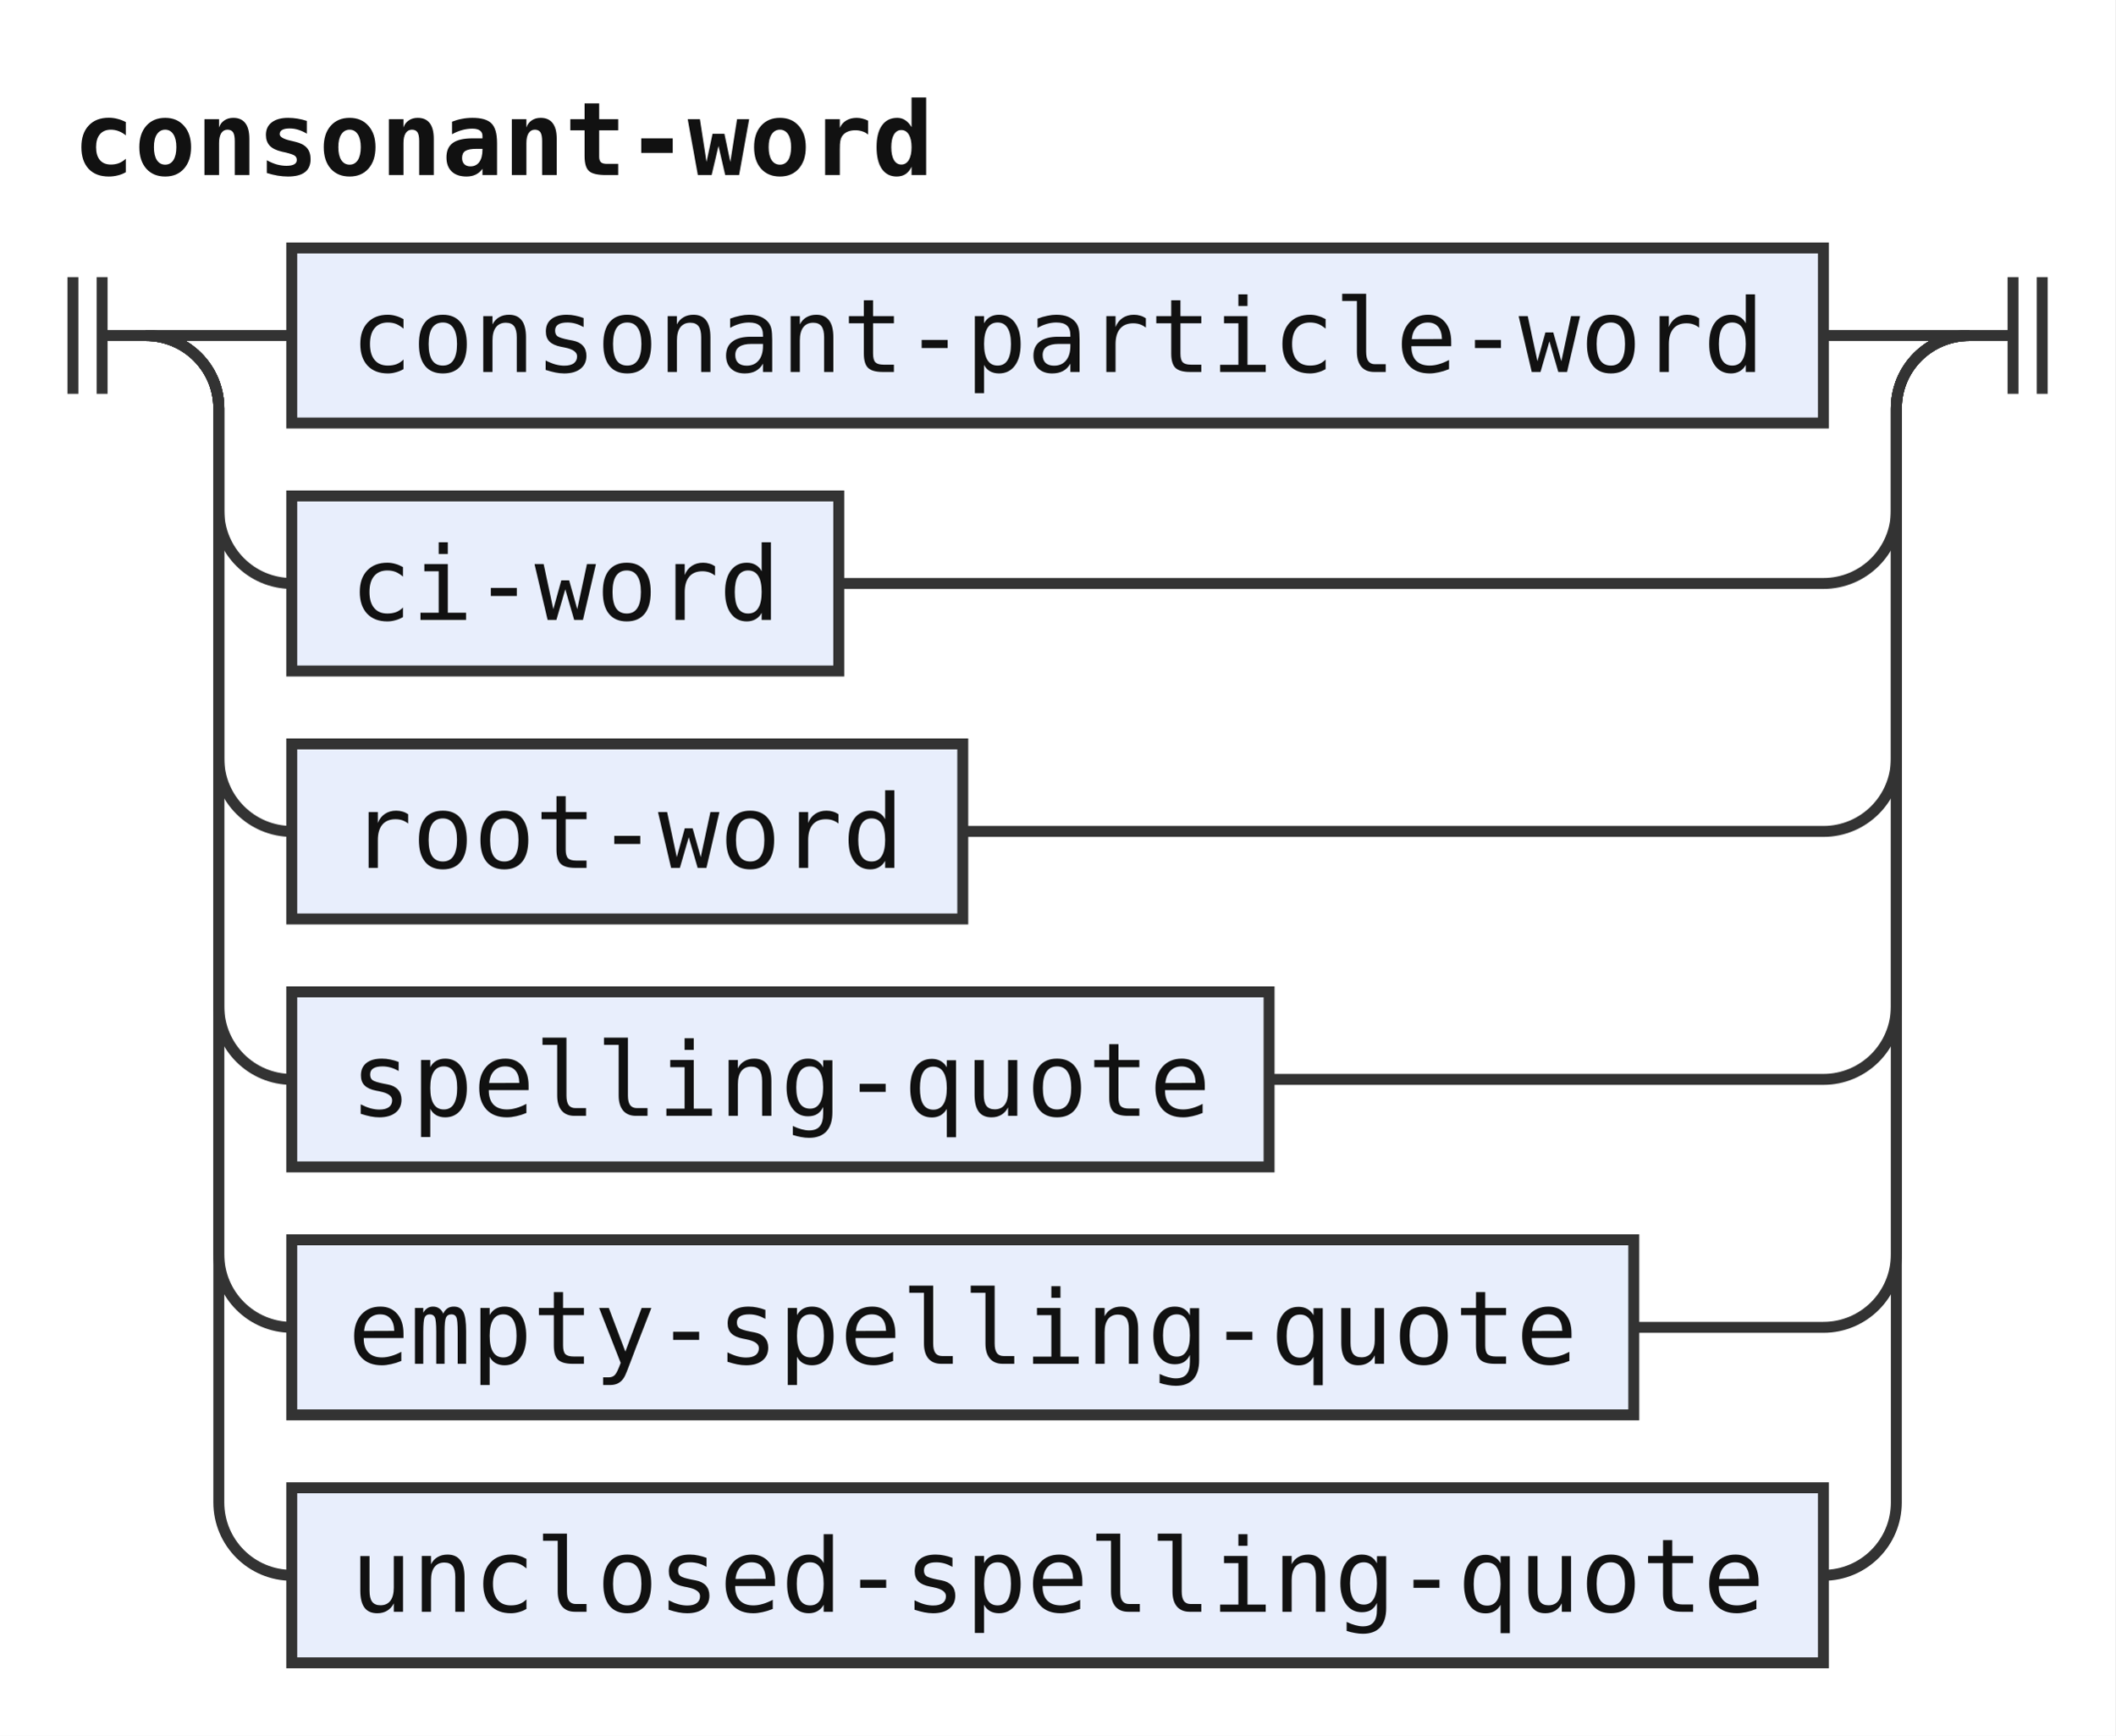
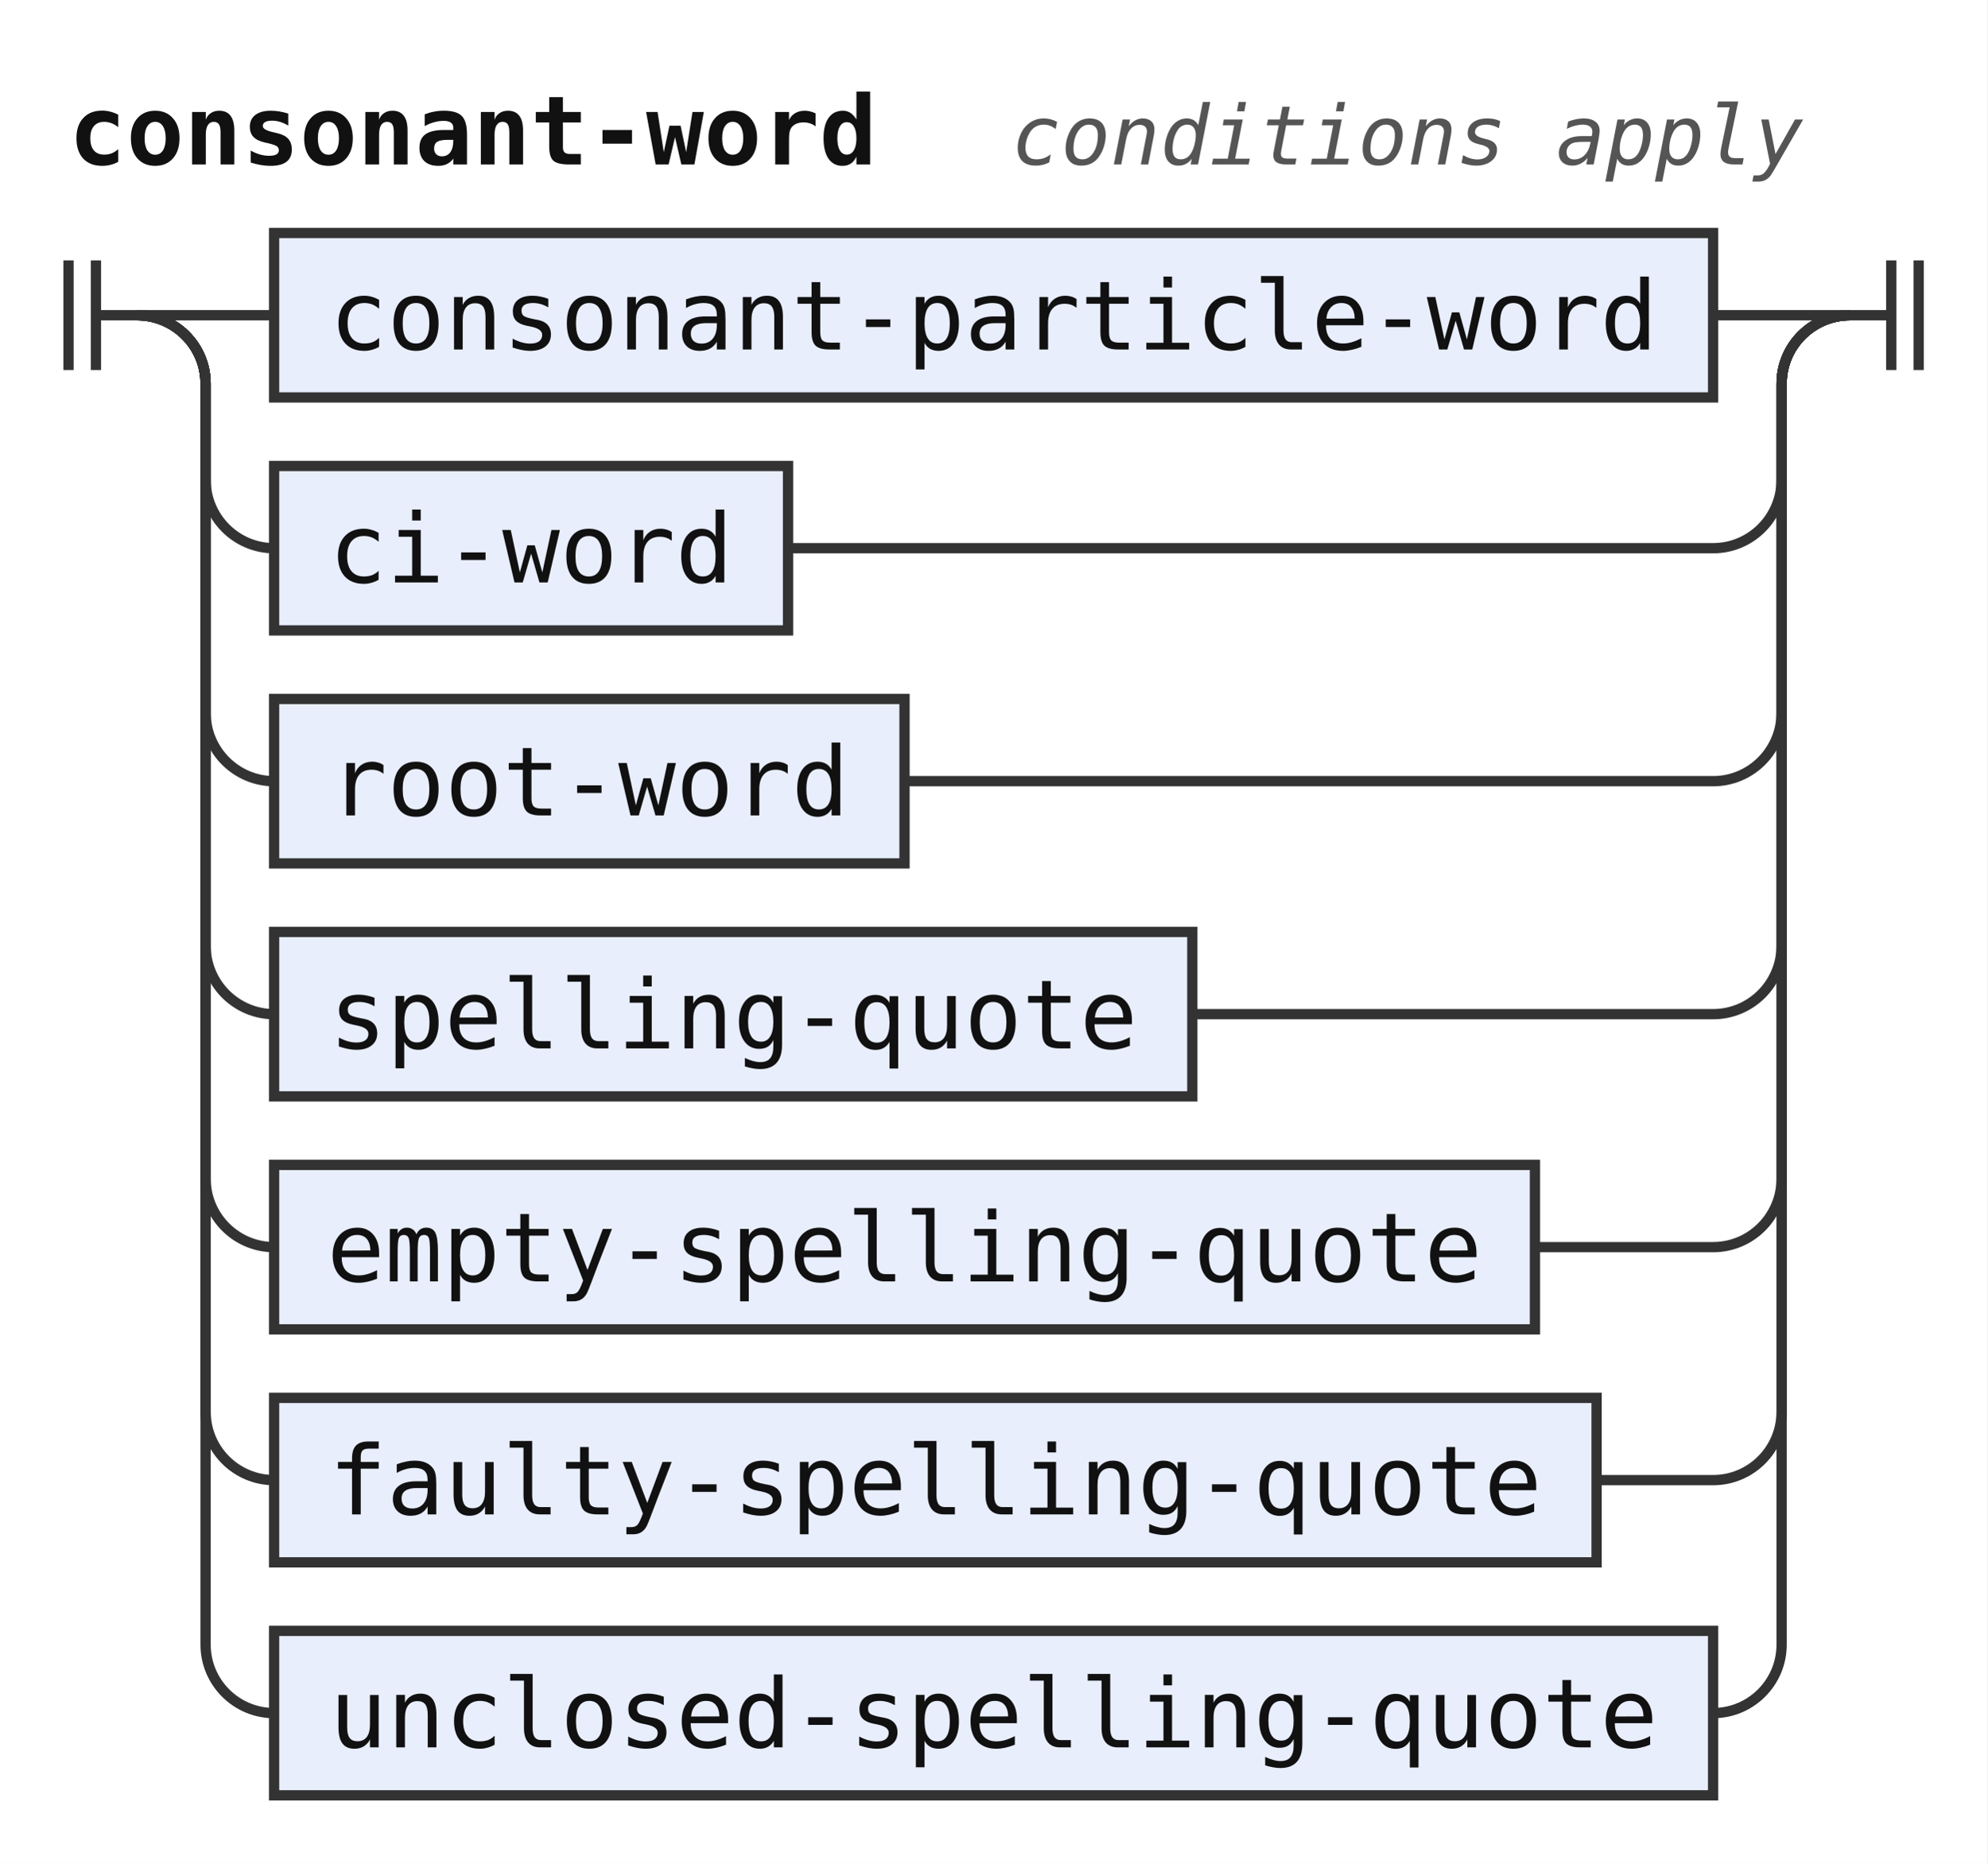
- <svg xmlns="http://www.w3.org/2000/svg" width="290" height="238" viewBox="0 0 290 238" role="img" aria-label="Railroad diagram of the rule consonant-word">
+ <svg xmlns="http://www.w3.org/2000/svg" width="290" height="272" viewBox="0 0 290 272" role="img" aria-label="Railroad diagram of the rule consonant-word">
  <style>path{fill:none;stroke:#333;stroke-width:1.5}.rule rect{fill:#e8eefc;stroke:#333;stroke-width:1.5}.terminal rect{fill:#fdf6d8;stroke:#333;stroke-width:1.5}text{font-family:ui-monospace,SFMono-Regular,Menlo,Consolas,"DejaVu Sans Mono","Liberation Mono",monospace;font-size:14px;fill:#111;text-anchor:middle}text.label{font-size:12px;font-style:italic;fill:#555;text-anchor:start}text.title{font-weight:bold;text-anchor:start}</style>
  <rect width="100%" height="100%" fill="#fff" />
  <text class="title" x="10" y="24" textLength="117.6" lengthAdjust="spacingAndGlyphs">consonant-word</text>
+   <text class="label" x="147.6" y="24" textLength="115.2" lengthAdjust="spacingAndGlyphs">conditions apply</text>
  <path d="M10 38v16m4 -16v16M14 46h6" />
  <path d="M20 46h20" />
  <g class="rule">
    <rect x="40" y="34" width="210" height="24" rx="0" />
    <text x="145" y="51" textLength="193.2" lengthAdjust="spacingAndGlyphs">consonant-particle-word</text>
  </g>
  <path d="M250 46H270" />
  <path d="M20 46a10 10 0 0 1 10 10V70a10 10 0 0 0 10 10" />
  <g class="rule">
    <rect x="40" y="68" width="75" height="24" rx="0" />
    <text x="77.5" y="85" textLength="58.8" lengthAdjust="spacingAndGlyphs">ci-word</text>
  </g>
  <path d="M115 80H250a10 10 0 0 0 10 -10V56a10 10 0 0 1 10 -10" />
  <path d="M20 46a10 10 0 0 1 10 10V104a10 10 0 0 0 10 10" />
  <g class="rule">
    <rect x="40" y="102" width="92" height="24" rx="0" />
    <text x="86" y="119" textLength="75.6" lengthAdjust="spacingAndGlyphs">root-word</text>
  </g>
  <path d="M132 114H250a10 10 0 0 0 10 -10V56a10 10 0 0 1 10 -10" />
  <path d="M20 46a10 10 0 0 1 10 10V138a10 10 0 0 0 10 10" />
  <g class="rule">
    <rect x="40" y="136" width="134" height="24" rx="0" />
    <text x="107" y="153" textLength="117.6" lengthAdjust="spacingAndGlyphs">spelling-quote</text>
  </g>
  <path d="M174 148H250a10 10 0 0 0 10 -10V56a10 10 0 0 1 10 -10" />
  <path d="M20 46a10 10 0 0 1 10 10V172a10 10 0 0 0 10 10" />
  <g class="rule">
    <rect x="40" y="170" width="184" height="24" rx="0" />
    <text x="132" y="187" textLength="168" lengthAdjust="spacingAndGlyphs">empty-spelling-quote</text>
  </g>
  <path d="M224 182H250a10 10 0 0 0 10 -10V56a10 10 0 0 1 10 -10" />
  <path d="M20 46a10 10 0 0 1 10 10V206a10 10 0 0 0 10 10" />
  <g class="rule">
-     <rect x="40" y="204" width="210" height="24" rx="0" />
-     <text x="145" y="221" textLength="193.2" lengthAdjust="spacingAndGlyphs">unclosed-spelling-quote</text>
+     <rect x="40" y="204" width="193" height="24" rx="0" />
+     <text x="136.5" y="221" textLength="176.4" lengthAdjust="spacingAndGlyphs">faulty-spelling-quote</text>
  </g>
-   <path d="M250 216H250a10 10 0 0 0 10 -10V56a10 10 0 0 1 10 -10" />
+   <path d="M233 216H250a10 10 0 0 0 10 -10V56a10 10 0 0 1 10 -10" />
+   <path d="M20 46a10 10 0 0 1 10 10V240a10 10 0 0 0 10 10" />
+   <g class="rule">
+     <rect x="40" y="238" width="210" height="24" rx="0" />
+     <text x="145" y="255" textLength="193.2" lengthAdjust="spacingAndGlyphs">unclosed-spelling-quote</text>
+   </g>
+   <path d="M250 250H250a10 10 0 0 0 10 -10V56a10 10 0 0 1 10 -10" />
  <path d="M270 46h6m0 -8v16m4 -16v16" />
</svg>
